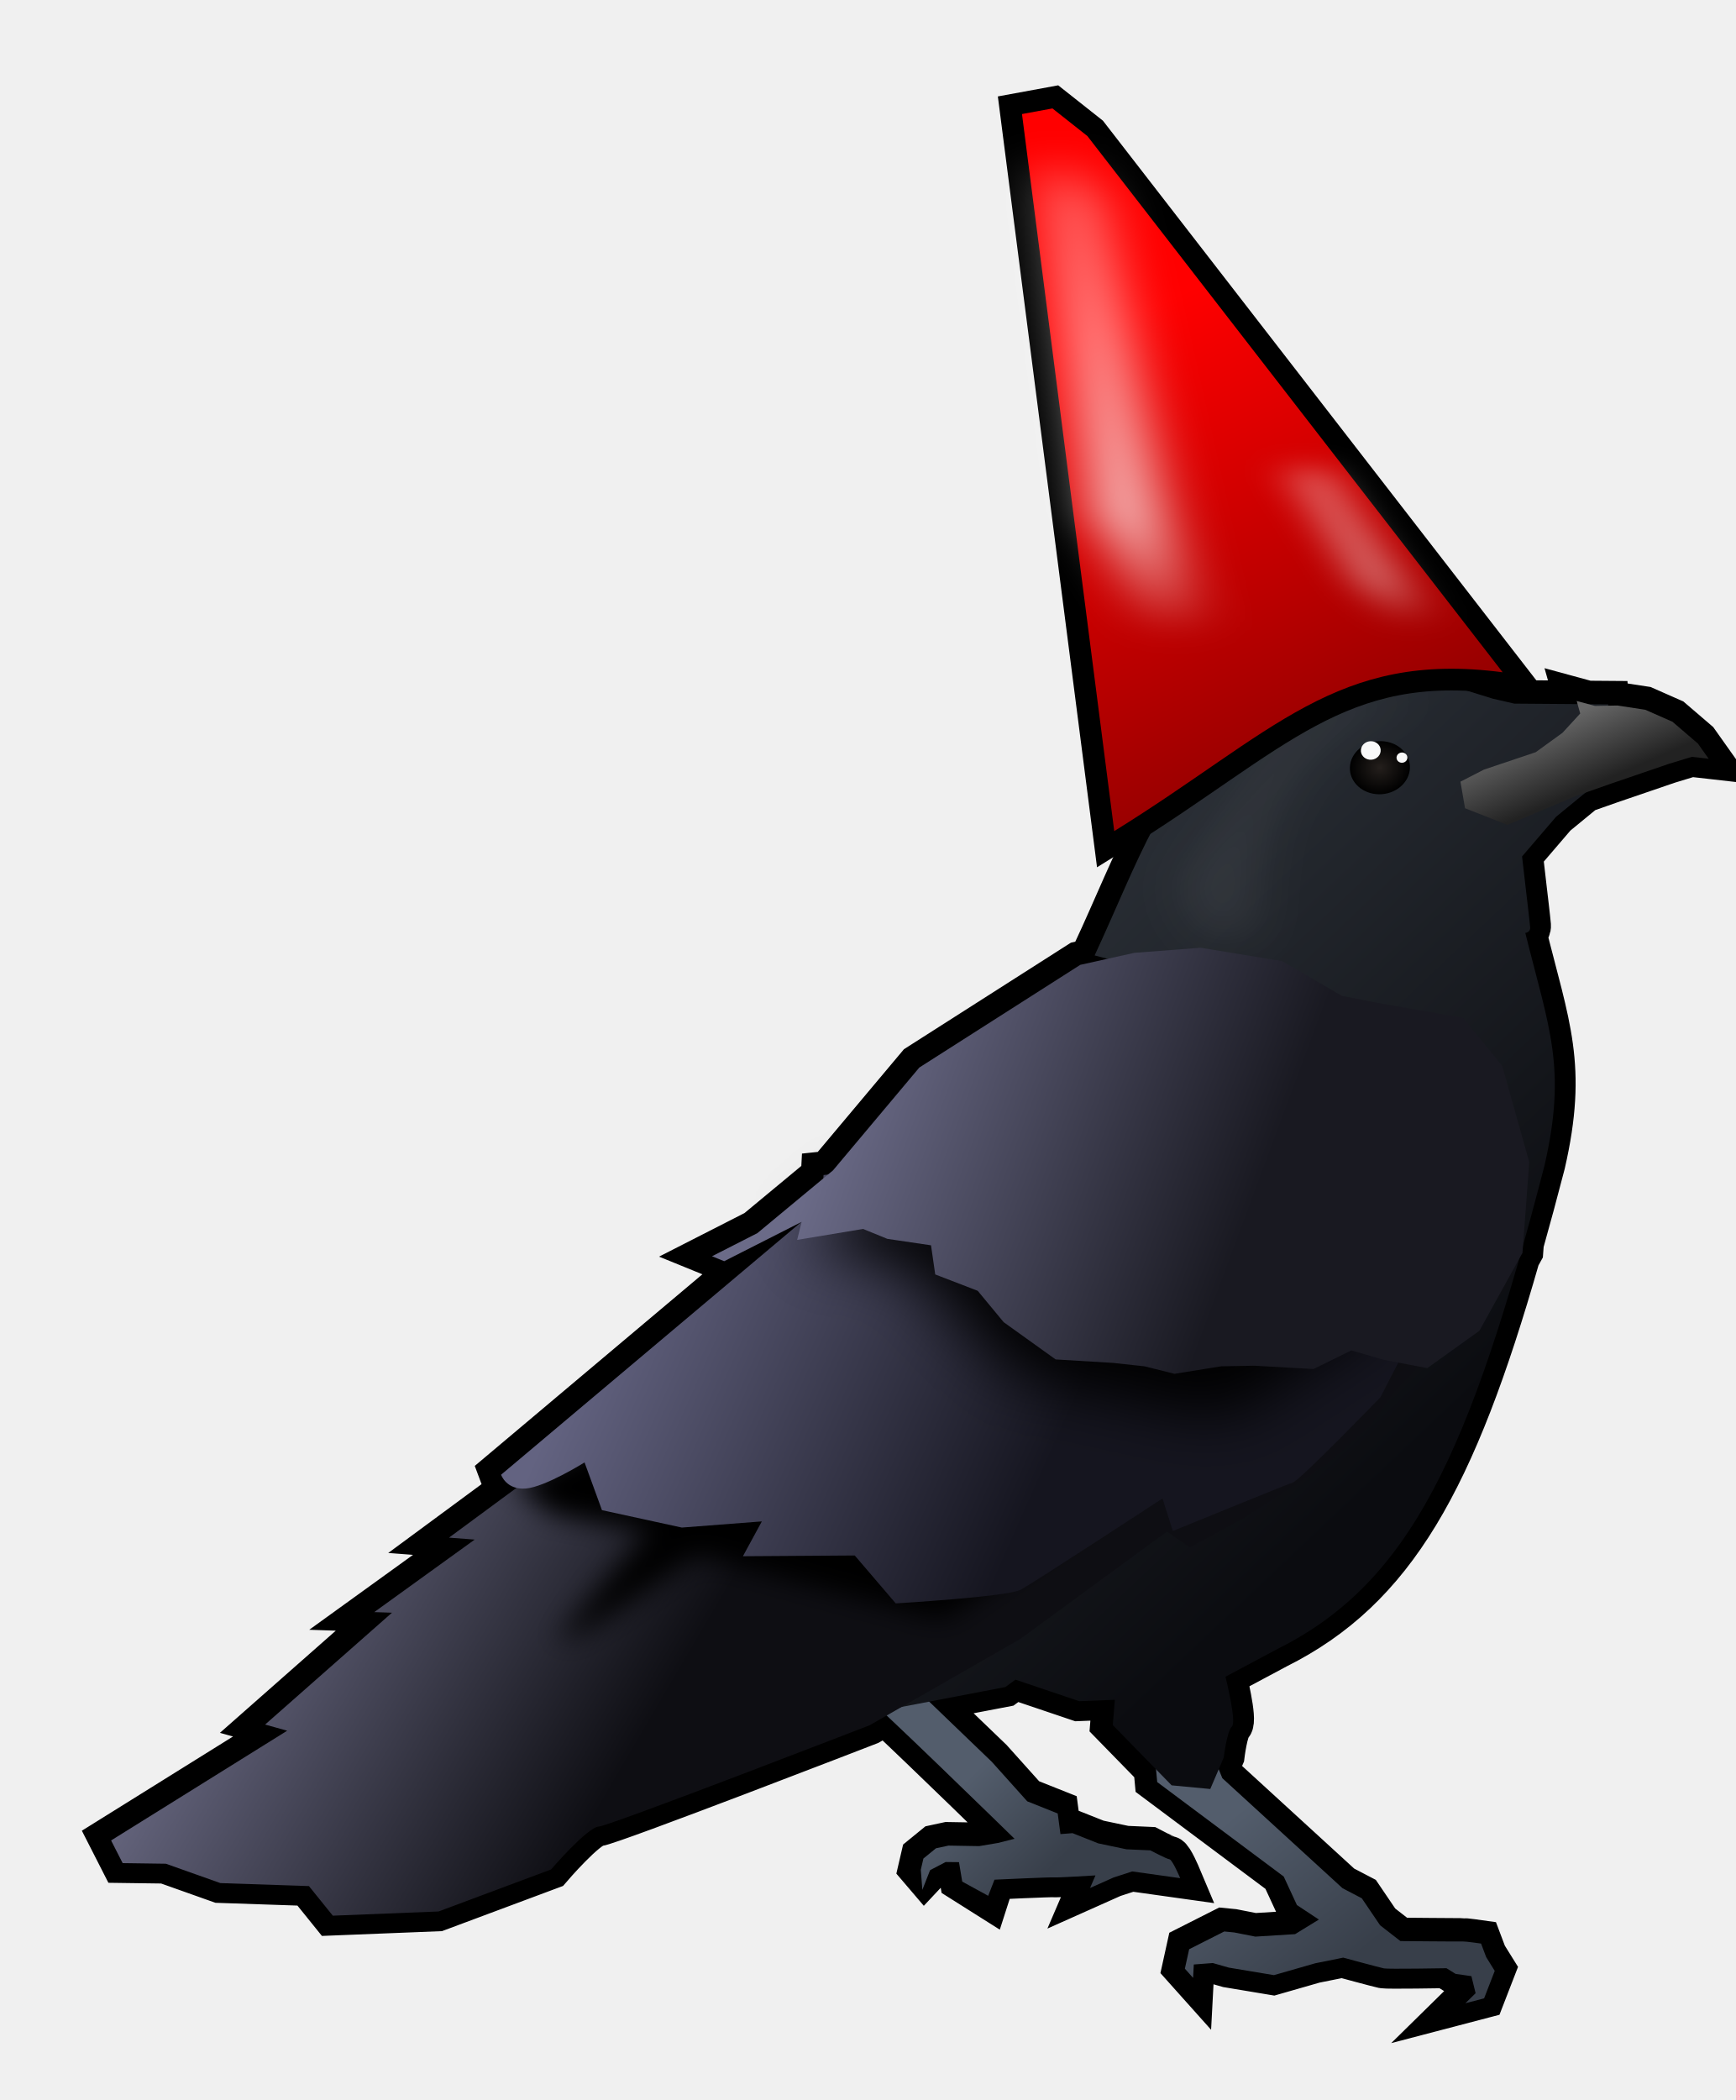
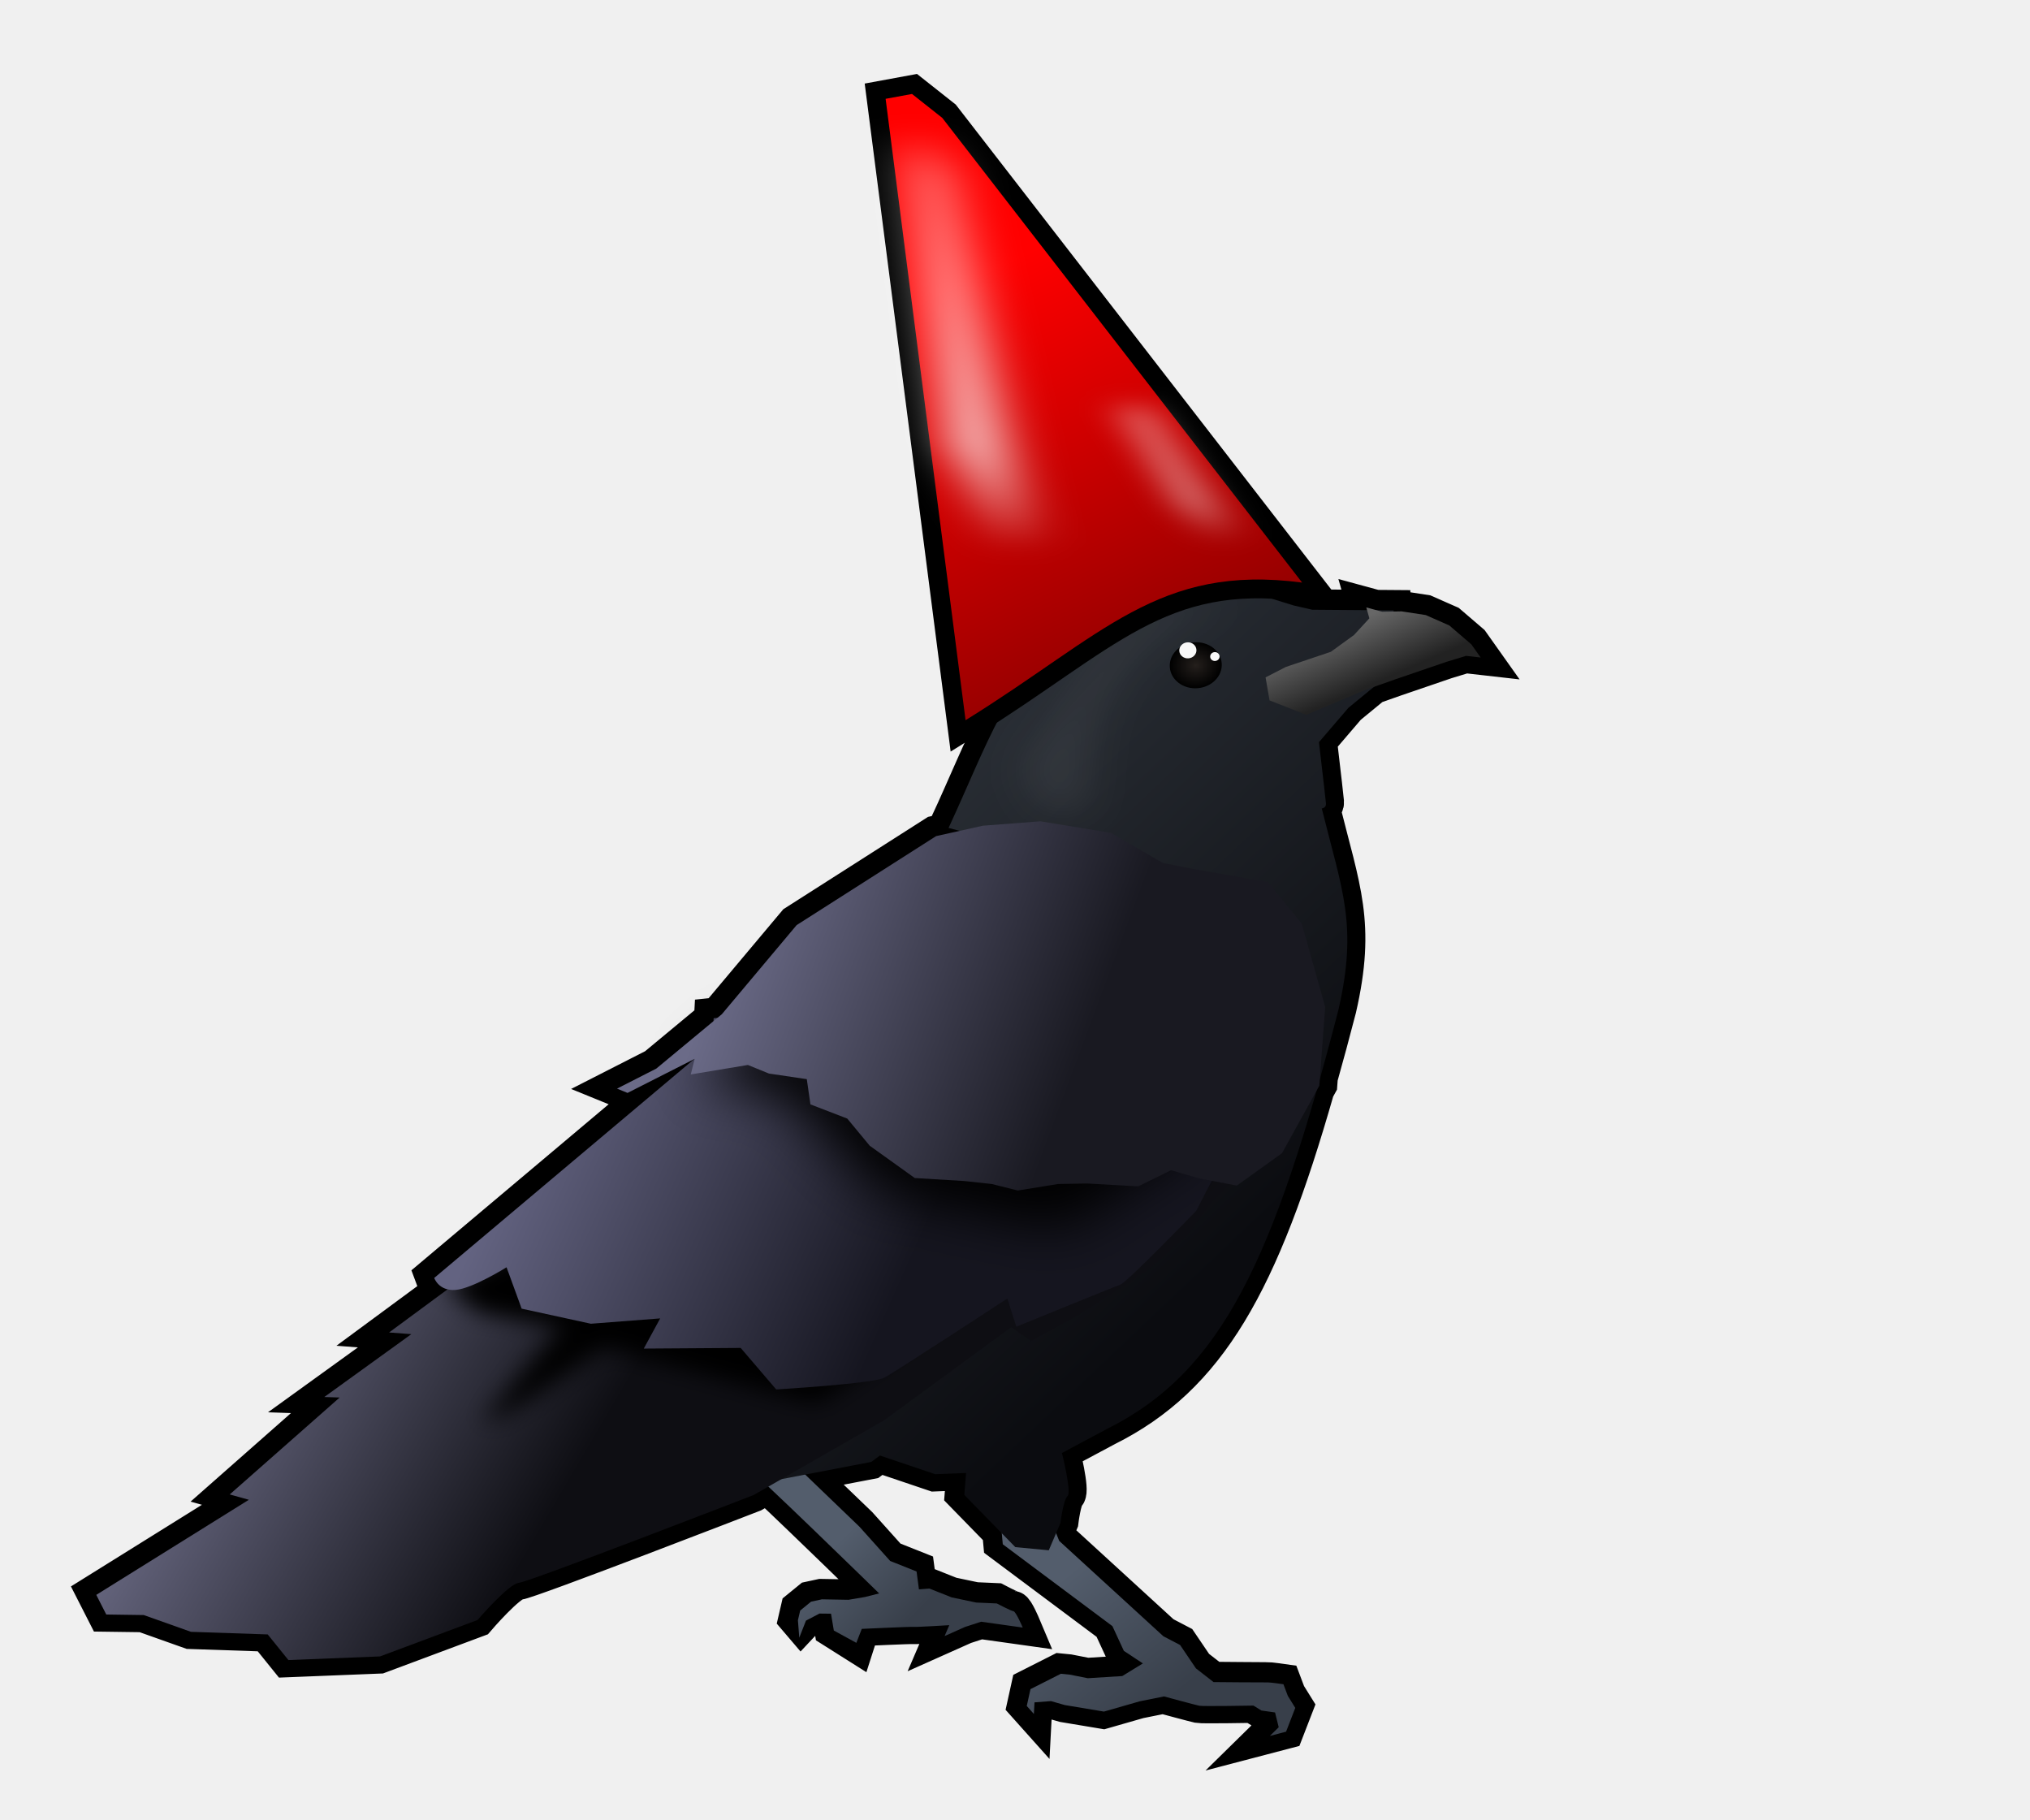
- <svg xmlns="http://www.w3.org/2000/svg" xmlns:xlink="http://www.w3.org/1999/xlink" width="100mm" height="121mm" viewBox="0 0 100 121" version="1.1" id="svg1" xml:space="preserve">
+ <svg xmlns="http://www.w3.org/2000/svg" xmlns:xlink="http://www.w3.org/1999/xlink" width="135mm" height="121mm" viewBox="0 0 135 121" version="1.1" id="svg1" xml:space="preserve">
  <defs id="defs1">
    <linearGradient id="linearGradient24">
      <stop style="stop-color:#535d6c;stop-opacity:1;" offset="0" id="stop24" />
      <stop style="stop-color:#383f4a;stop-opacity:1;" offset="1" id="stop25" />
    </linearGradient>
    <linearGradient id="linearGradient22">
      <stop style="stop-color:#535d6c;stop-opacity:1;" offset="0" id="stop22" />
      <stop style="stop-color:#383f4a;stop-opacity:1;" offset="1" id="stop23" />
    </linearGradient>
    <linearGradient id="linearGradient20">
      <stop style="stop-color:#241f1c;stop-opacity:1;" offset="0" id="stop20" />
      <stop style="stop-color:#000000;stop-opacity:1;" offset="1" id="stop21" />
    </linearGradient>
    <linearGradient id="linearGradient18">
      <stop style="stop-color:#0b0c10;stop-opacity:1;" offset="0" id="stop18" />
      <stop style="stop-color:#2a2f36;stop-opacity:1;" offset="1" id="stop19" />
    </linearGradient>
    <linearGradient id="linearGradient15">
      <stop style="stop-color:#0e0e13;stop-opacity:1;" offset="0" id="stop15" />
      <stop style="stop-color:#62627a;stop-opacity:1;" offset="1" id="stop16" />
    </linearGradient>
    <linearGradient id="linearGradient13">
      <stop style="stop-color:#15151f;stop-opacity:1;" offset="0" id="stop13" />
      <stop style="stop-color:#636381;stop-opacity:1;" offset="1" id="stop14" />
    </linearGradient>
    <linearGradient id="linearGradient11">
      <stop style="stop-color:#191921;stop-opacity:1;" offset="0" id="stop11" />
      <stop style="stop-color:#6b6b88;stop-opacity:1;" offset="1" id="stop12" />
    </linearGradient>
    <linearGradient id="linearGradient5">
      <stop style="stop-color:#676767;stop-opacity:1;" offset="0" id="stop5" />
      <stop style="stop-color:#222222;stop-opacity:1;" offset="1" id="stop6" />
    </linearGradient>
    <linearGradient xlink:href="#linearGradient5" id="linearGradient6" x1="95.693" y1="119.819" x2="97.092" y2="123.87" gradientUnits="userSpaceOnUse" gradientTransform="translate(-4.974824,-101.3048)" />
    <linearGradient xlink:href="#linearGradient11" id="linearGradient12" x1="76.071" y1="142.364" x2="53.722" y2="132.05" gradientUnits="userSpaceOnUse" gradientTransform="translate(-4.974824,-101.3048)" />
    <linearGradient xlink:href="#linearGradient13" id="linearGradient14" x1="61.244" y1="160.63" x2="37.283" y2="147.737" gradientUnits="userSpaceOnUse" gradientTransform="translate(-4.974824,-101.3048)" />
    <linearGradient xlink:href="#linearGradient15" id="linearGradient16" x1="38.573" y1="171.912" x2="19.555" y2="158.696" gradientUnits="userSpaceOnUse" gradientTransform="translate(-4.974824,-101.3048)" />
    <linearGradient xlink:href="#linearGradient18" id="linearGradient19" x1="75.75" y1="62.483" x2="51.375" y2="32.398" gradientUnits="userSpaceOnUse" gradientTransform="translate(-1.426431,0.5187021)" />
    <radialGradient xlink:href="#linearGradient20" id="radialGradient21" cx="79.621" cy="20.702" fx="79.621" fy="20.702" r="1.731" gradientTransform="matrix(1,0,0,0.8829787,-1.426431,2.94131)" gradientUnits="userSpaceOnUse" />
    <filter style="color-interpolation-filters:sRGB" id="filter21" x="-0.053" y="-0.153" width="1.105" height="1.306">
      <feGaussianBlur stdDeviation="0.789" id="feGaussianBlur21" />
    </filter>
    <filter style="color-interpolation-filters:sRGB" id="filter22" x="-0.135" y="-0.304" width="1.271" height="1.609">
      <feGaussianBlur stdDeviation="1.884" id="feGaussianBlur22" />
    </filter>
    <linearGradient xlink:href="#linearGradient22" id="linearGradient23" x1="66.596" y1="80.21" x2="72.752" y2="89.054" gradientUnits="userSpaceOnUse" gradientTransform="translate(-1.426431,0.5187021)" />
    <linearGradient xlink:href="#linearGradient24" id="linearGradient25" x1="51.508" y1="76.915" x2="56.103" y2="82.291" gradientUnits="userSpaceOnUse" gradientTransform="translate(-1.426431,0.5187021)" />
    <filter style="color-interpolation-filters:sRGB" id="filter25" x="-0.203" y="-0.225" width="1.407" height="1.45">
      <feGaussianBlur stdDeviation="1.245" id="feGaussianBlur25" />
    </filter>
    <linearGradient xlink:href="#linearGradient18-6" id="linearGradient19-8" x1="50.72" y1="14.607" x2="52.154" y2="43.462" gradientUnits="userSpaceOnUse" gradientTransform="rotate(-18.45515,67.2138,-37.21186)" />
    <linearGradient id="linearGradient18-6">
      <stop style="stop-color:#ff0000;stop-opacity:1;" offset="0" id="stop18-5" />
      <stop style="stop-color:#910000;stop-opacity:1;" offset="1" id="stop19-7" />
    </linearGradient>
    <filter style="color-interpolation-filters:sRGB" id="filter13" x="-0.614" y="-0.129" width="2.228" height="1.259">
      <feGaussianBlur stdDeviation="1.624" id="feGaussianBlur13" />
    </filter>
    <filter style="color-interpolation-filters:sRGB" id="filter14" x="-0.666" y="-0.251" width="2.332" height="1.502">
      <feGaussianBlur stdDeviation="1.247" id="feGaussianBlur14" />
    </filter>
  </defs>
  <g id="layer1">
    <g id="g32" transform="rotate(-4.397031,378.5914,15.44742)">
      <path id="path10-6" style="fill:#000000;fill-opacity:1;stroke:#000000;stroke-width:2.5;stroke-opacity:1;paint-order:markers stroke fill" d="m 76.471,15.546 c -1.807,0.034 -3.004,0.615 -6.042,1.869 -4.892,3.707 -6.525,7.933 -9.497,13.22 l 0.728,0.251 -1.597,0.228 -9.7,5.188 -5.414,5.527 -0.309,0.219 -0.255,0.007 -0.025,0.191 -4.035,2.854 -2.707,1.128 0.676,0.338 4.588,-1.902 -18.349,13.181 c 0,0 0.16,0.599 0.835,0.818 l -4.106,2.566 1.467,0.226 -6.091,3.722 1.015,0.113 -7.782,5.865 1.241,0.452 -10.602,5.526 0.564,1.354 2.482,0.225 3.045,1.353 5.076,0.564 1.241,1.805 6.091,0.225 6.655,-1.917 c 0,0 2.255,-2.256 2.932,-2.256 0.677,0 16.017,-4.625 16.017,-4.625 l 1.012,-0.481 c 2.335,2.557 6.804,7.648 6.804,7.648 l -0.965,0.166 -1.098,0.1 -1.763,-0.166 -0.732,0.1 -0.765,0.532 -0.199,0.632 0.242,0.332 0.29,-0.265 0.931,-0.399 0.765,0.067 0.1,1.131 1.439,1.071 0.423,-1.037 c 0,0 3.326,0.1 3.459,0.133 0.133,0.033 2.362,0.067 2.362,0.067 l -0.366,0.699 1.397,-0.499 1.098,-0.266 2.727,0.599 c 0,0 -0.366,-1.098 -0.532,-1.131 -0.166,-0.033 -1.065,-0.598 -1.065,-0.598 l -1.364,-0.166 -1.596,-0.466 -1.43,-0.699 h -0.699 l -0.066,-1.197 -1.697,-0.831 -1.863,-2.428 -3.33,-3.732 4.442,-0.502 0.608,-0.38 3.571,1.52 2.051,0.076 -0.228,1.443 2.288,2.735 0.011,0.736 6.852,5.987 0.632,1.697 1.197,0.931 -1.43,0.732 -2.295,-0.034 -1.198,-0.332 -0.565,-0.1 -2.095,0.865 -0.332,1.098 0.432,0.565 0.1,-0.765 h 1.098 l 0.898,0.333 2.562,0.632 2.428,-0.499 1.63,-0.199 c 0,0 2.063,0.732 2.295,0.798 0.233,0.067 3.592,0.266 3.592,0.266 l 0.499,0.366 0.898,0.199 0.166,0.998 -0.632,0.532 1.098,-0.199 0.732,-1.53 -0.433,-0.831 -0.233,-0.798 c 0,0 -0.898,-0.199 -1.031,-0.199 -0.133,0 -3.593,-0.3 -3.593,-0.3 l -1.098,-0.998 -0.931,-1.63 -1.065,-0.665 -6.419,-6.852 -0.168,-0.53 0.341,-0.653 c 0,0 0.304,-1.519 0.608,-1.747 0.304,-0.228 -0.152,-2.887 -0.152,-2.887 l 3.115,-1.368 c 7.007,-2.851 10.949,-8.789 15.608,-21.346 l 0.214,-0.325 0.068,-0.449 c 0.518,-1.416 1.042,-2.888 1.584,-4.472 1.726,-5.535 0.868,-7.842 -0.076,-13.448 0,0 0.304,5e-5 0.304,-0.304 0,-0.304 -0.076,-2.128 -0.076,-2.128 l -0.076,-1.975 2.127,-2.128 1.793,-1.255 1.527,-0.409 3.426,-0.884 1.326,-0.295 0.958,0.184 -0.552,-0.921 -1.363,-1.363 -1.511,-0.81 -1.584,-0.368 -0.524,-0.03 v -0.079 l -1.132,-0.096 -0.665,-0.237 0.037,0.184 -3.635,-0.307 -1.216,-0.38 -4.027,-1.595 c -2.054,-0.346 -3.359,-0.522 -4.443,-0.502 z" />
      <path style="fill:url(#linearGradient25);fill-opacity:1;stroke-width:2.5;paint-order:markers stroke fill" d="m 44.287,72.058 c 0.299,0.1 8.183,9.081 8.183,9.081 l -0.965,0.166 -1.098,0.1 -1.763,-0.166 -0.732,0.1 -0.765,0.532 -0.2,0.632 v 1.164 l 0.532,-1.098 0.931,-0.399 0.765,0.067 0.1,1.131 1.43,0.931 0.432,-0.898 c 0,0 3.326,0.1 3.459,0.133 0.133,0.033 2.362,0.067 2.362,0.067 l -0.366,0.699 1.397,-0.499 1.098,-0.266 2.728,0.599 c 0,0 -0.366,-1.098 -0.532,-1.131 -0.166,-0.033 -1.064,-0.599 -1.064,-0.599 l -1.364,-0.166 -1.597,-0.466 -1.43,-0.699 h -0.699 l -0.067,-1.197 -1.696,-0.832 -1.863,-2.428 -4.956,-5.555 z" id="path10" />
      <path style="fill:url(#linearGradient23);fill-opacity:1;stroke-width:2.5;paint-order:markers stroke fill" d="m 60.885,76.316 0.033,2.195 6.852,5.987 0.632,1.696 1.197,0.931 -1.43,0.732 -2.295,-0.033 -1.197,-0.333 -0.565,-0.1 -2.096,0.865 -0.333,1.098 0.432,0.565 0.1,-0.765 h 1.098 l 0.898,0.333 2.561,0.632 2.428,-0.499 1.63,-0.2 c 0,0 2.062,0.732 2.295,0.798 0.233,0.067 3.592,0.266 3.592,0.266 l 0.499,0.366 0.898,0.2 0.166,0.998 -0.632,0.532 1.098,-0.2 0.732,-1.53 -0.432,-0.832 -0.233,-0.798 c 0,0 -0.898,-0.2 -1.031,-0.2 -0.133,0 -3.592,-0.299 -3.592,-0.299 l -1.098,-0.998 -0.931,-1.63 -1.064,-0.665 -6.42,-6.852 -1.33,-4.191 z" id="path11" />
      <path style="fill:url(#linearGradient19);fill-opacity:1;stroke-width:2.5;paint-order:markers stroke fill" d="m 91.593,18.589 -5.394,-0.456 -1.216,-0.38 -4.027,-1.596 c -5.478,-0.922 -5.624,-0.639 -10.485,1.368 -4.892,3.707 -6.526,7.932 -9.497,13.22 l 4.407,1.52 15.044,8.054 -20.21,20.058 -16.335,12.992 8.737,-0.988 0.608,-0.38 3.571,1.52 2.051,0.076 -0.228,1.444 3.115,3.723 2.203,0.38 0.912,-1.748 c 0,0 0.304,-1.52 0.608,-1.747 0.304,-0.228 -0.152,-2.887 -0.152,-2.887 l 3.115,-1.368 c 7.921,-3.223 11.923,-10.374 17.475,-26.592 1.726,-5.535 0.868,-7.842 -0.076,-13.448 0,0 0.304,0 0.304,-0.304 0,-0.304 -0.076,-2.127 -0.076,-2.127 l -0.076,-1.975 2.127,-2.127 3.799,-2.659 -0.304,-2.659 z" id="path6" />
      <path style="opacity:0.065;fill:#ffffff;stroke-width:2.5;paint-order:markers stroke fill;filter:url(#filter25)" d="m 79.301,17.2 c 0,0 -2.982,-0.453 -3.246,-0.038 -0.264,0.415 -4.076,1.925 -4.114,2.302 -0.038,0.377 -5.925,7.661 -5.925,7.661 l 1.208,3.019 3.17,0.113 0.34,-3.246 0.793,-3.321 2.151,-3.095 c 0,0 1.925,-1.434 2.415,-1.736 0.491,-0.302 2.755,-1.208 2.755,-1.208 l 1.849,0.038 z" id="path25" />
      <ellipse style="fill:url(#radialGradient21);stroke-width:2.5;paint-order:markers stroke fill" id="path2" cx="78.195" cy="21.221" rx="1.731" ry="1.529" />
      <path style="fill:url(#linearGradient16);fill-opacity:1;stroke-width:2.5;paint-order:markers stroke fill" d="m 27.622,57.392 -6.316,3.948 1.466,0.226 -6.091,3.722 1.015,0.113 -7.783,5.865 1.241,0.451 -10.602,5.527 0.564,1.353 2.481,0.226 3.045,1.353 5.076,0.564 1.241,1.805 6.091,0.226 6.655,-1.917 c 0,0 2.256,-2.256 2.933,-2.256 0.677,0 16.016,-4.624 16.016,-4.624 l 9.023,-4.286 8.91,-5.527 1.241,1.015 3.271,-1.466 4.963,-2.707 2.707,-2.03 1.466,-1.805 6.203,-5.527 -14.324,-5.414 -9.249,1.579 z" id="path9" />
      <ellipse style="fill:#f9f9f9;stroke-width:2.5;paint-order:markers stroke fill" id="path3" cx="77.747" cy="20.191" rx="0.571" ry="0.534" />
      <ellipse style="fill:#f9f9f9;stroke-width:2.5;paint-order:markers stroke fill" id="path4" cx="79.507" cy="20.74" rx="0.313" ry="0.295" />
      <path style="fill:url(#linearGradient6);fill-opacity:1;stroke-width:2.5;paint-order:markers stroke fill" d="m 89.797,18.256 0.147,0.737 -1.105,1.031 -1.621,0.994 -3.057,0.773 -1.4,0.589 0.147,1.547 2.357,1.142 4.088,-1.363 2.063,-0.552 3.425,-0.884 1.326,-0.295 0.958,0.184 -0.552,-0.921 -1.363,-1.363 -1.51,-0.81 -1.584,-0.368 -1.289,-0.074 z" id="path5" />
      <path style="mix-blend-mode:normal;fill:#000000;stroke-width:2.5;paint-order:markers stroke fill;filter:url(#filter21)" d="m 31.021,55.928 -5.637,2.612 1.925,1.925 5.5,1.375 c 0,0 -5.985,5.862 -5.435,5.999 0.55,0.137 8.178,-4.412 8.178,-4.412 l 13.756,4.874 12.099,-7.15 z" id="path21" />
      <path style="fill:url(#linearGradient14);fill-opacity:1;stroke-width:2.5;paint-order:markers stroke fill" d="m 44.202,43.857 -19.626,14.099 c 0,0 0.226,0.902 1.353,0.902 1.128,0 3.497,-1.241 3.497,-1.241 l 0.79,2.82 4.512,1.353 h 4.624 l -1.241,1.917 6.429,0.451 2.143,2.933 c 0,0 6.429,0.113 7.219,-0.226 0.79,-0.338 8.572,-4.624 8.572,-4.624 l 0.451,1.917 c 0,0 6.655,-2.143 7.106,-2.256 0.451,-0.113 5.414,-4.512 5.414,-4.512 l 4.173,-6.767 c 0,0 -3.158,-5.64 -4.173,-5.978 -1.015,-0.338 -15.001,-2.933 -15.001,-2.933 l -16.016,0.451 z" id="path8" />
      <path style="mix-blend-mode:normal;fill:#000000;stroke-width:2.5;paint-order:markers stroke fill;filter:url(#filter22)" d="m 47.52,43.141 -4.125,3.162 5.5,1.237 5.912,7.012 11.549,3.437 10.449,-5.775 -18.011,-5.225 z" id="path22" />
      <path style="fill:url(#linearGradient12);fill-opacity:1;stroke-width:2.5;paint-order:markers stroke fill" d="m 81.874,35.961 -4.85,-1.241 -2.03,-0.564 -3.271,-2.256 -4.624,-1.128 h -3.835 l -3.158,0.451 -9.7,5.188 -5.414,5.527 -4.624,3.271 -2.707,1.128 0.677,0.338 4.624,-1.917 -0.338,1.015 3.835,-0.338 1.353,0.677 2.481,0.564 0.113,1.692 2.369,1.128 1.353,1.917 2.82,2.369 3.271,0.451 1.805,0.338 1.692,0.564 2.707,-0.226 1.917,0.113 3.384,0.451 1.128,-0.451 1.128,-0.451 1.805,0.677 2.481,0.677 3.158,-1.917 2.82,-4.286 0.79,-5.188 -1.128,-5.64 z" id="path7" />
    </g>
    <g id="g2" transform="translate(-2.121753,0.707251)">
      <g id="g1" transform="rotate(-3.63836,72.75032,25.52781)">
        <path style="fill:url(#linearGradient19-8);fill-opacity:1;stroke:#000000;stroke-width:2.5;stroke-dasharray:none;stroke-opacity:1;paint-order:markers stroke fill" d="m 62.289,5.159 2.684,41.57 c 9.486,-5.074 13.458,-9.572 22.918,-7.712 L 65.97,6.664 64.062,4.948 Z" id="path6-2" />
        <path style="mix-blend-mode:normal;fill:#ffffff;stroke-width:2.5;paint-order:markers stroke fill;filter:url(#filter13)" d="M 85.408,-1.659 79.568,19.734 c 0,0 1.841,9.331 1.904,8.697 0.063,-0.635 4.444,-26.154 4.444,-26.154 z" id="path13" transform="matrix(0.8193034,-0.3393723,0.2893823,0.8944374,-5.518257,37.75958)" />
      </g>
      <path style="fill:#ffffff;stroke-width:2.5;paint-order:markers stroke fill;filter:url(#filter14)" d="m 92.331,22.097 2.297,8.338 2.197,3.595 -3.295,-10.885 z" id="path14" transform="matrix(0.8193034,-0.3393723,0.2893823,0.8944374,-5.282507,37.6417)" />
    </g>
  </g>
</svg>
